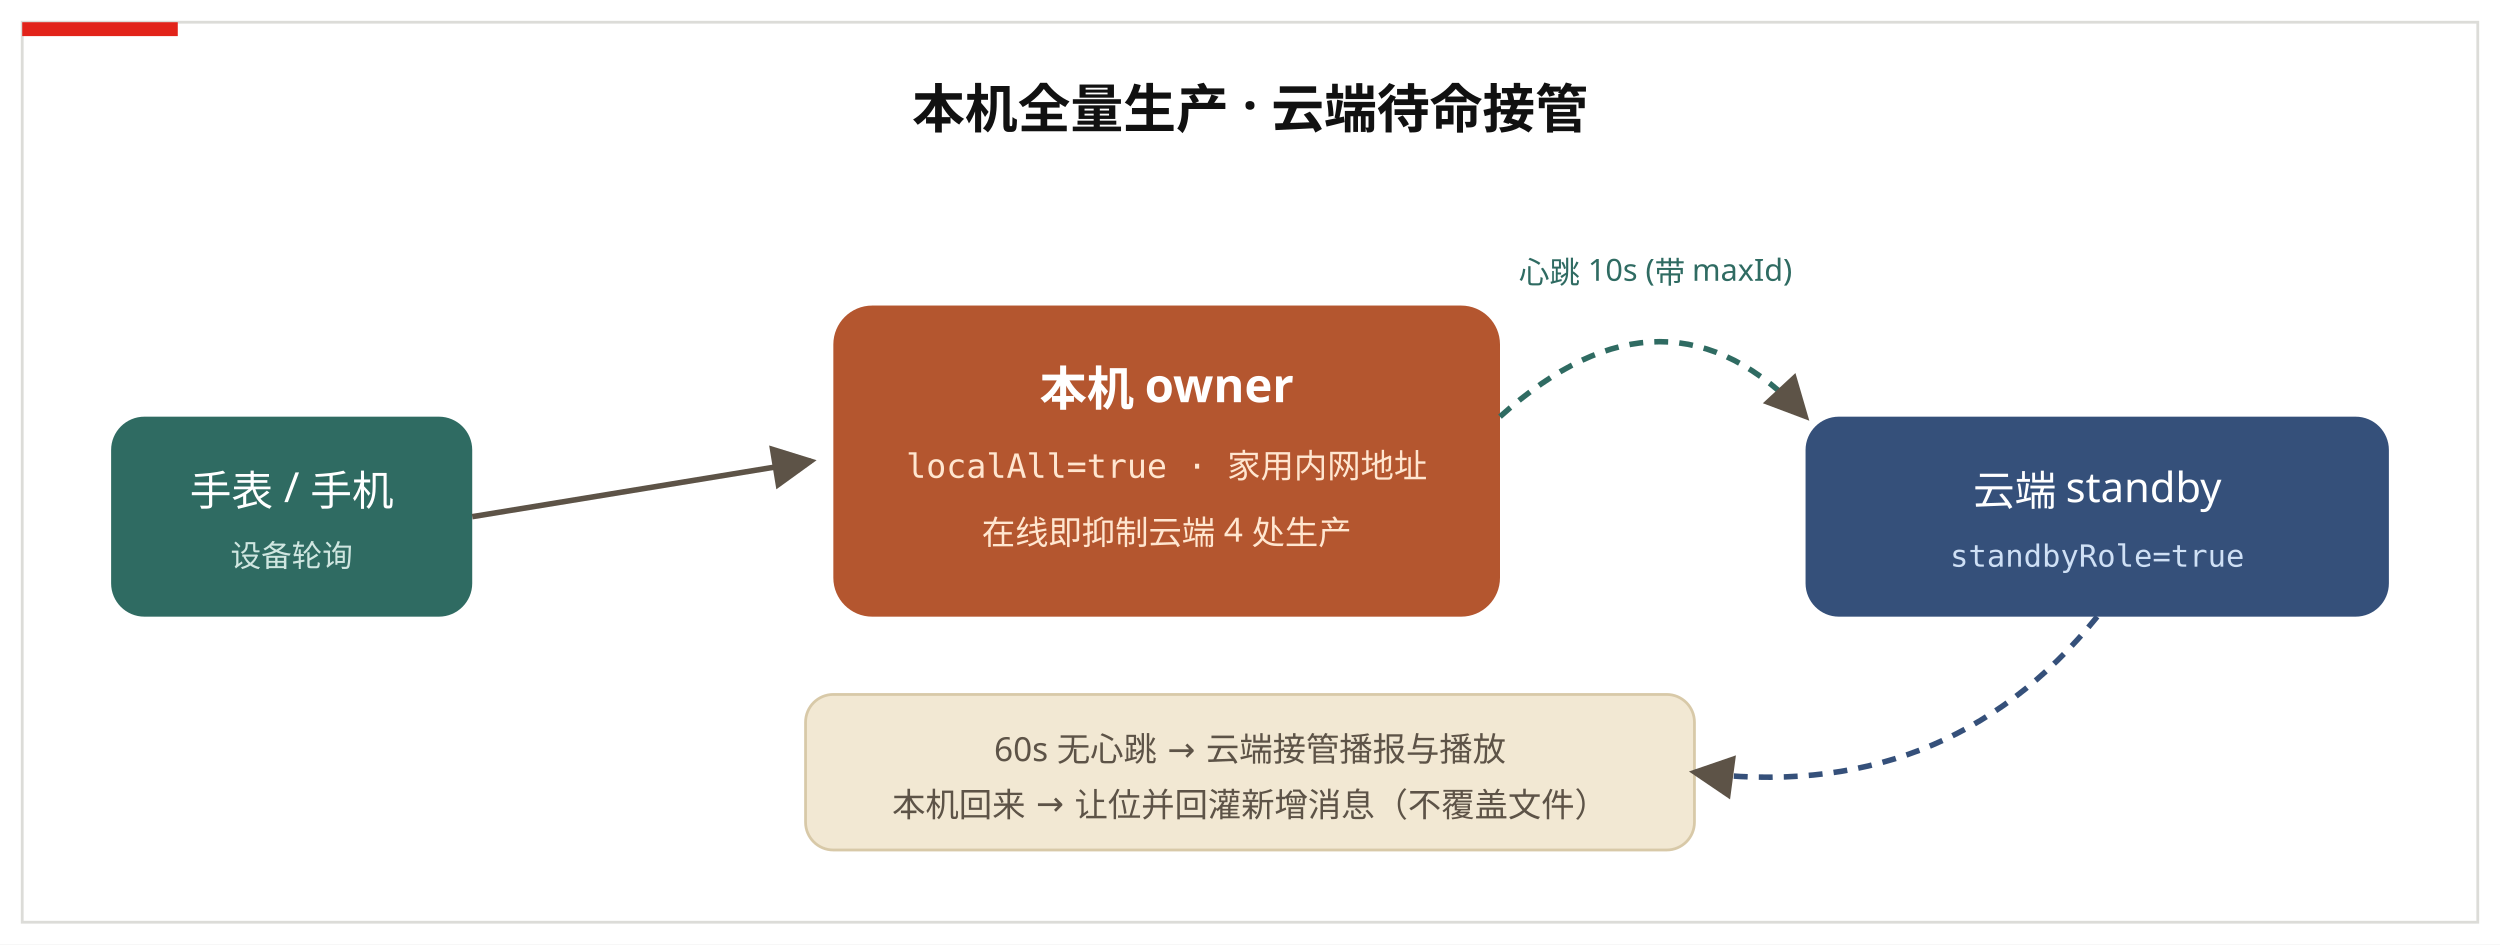
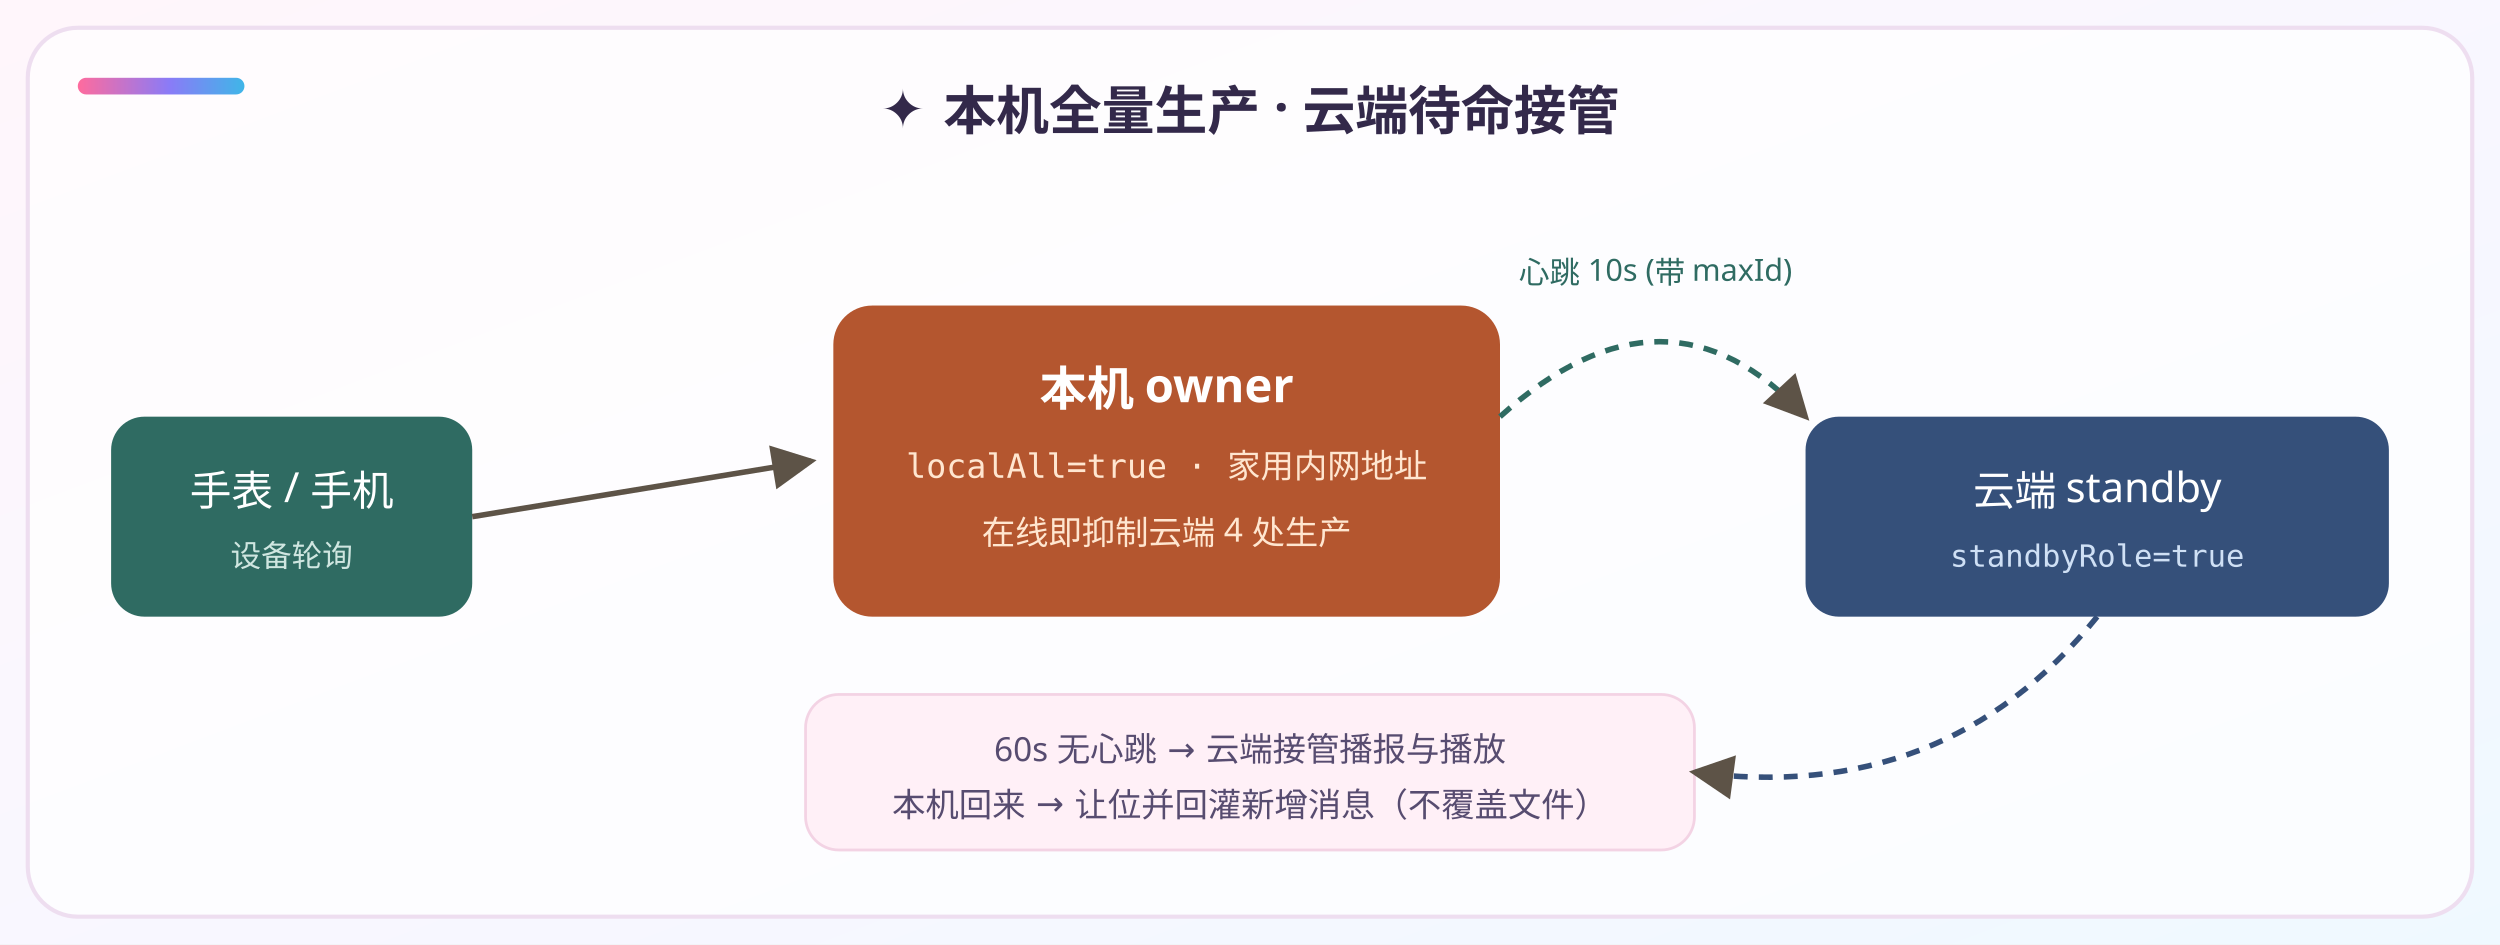
<svg xmlns="http://www.w3.org/2000/svg" viewBox="0 0 900 340" width="900" height="340" role="img" aria-label="本机云端主备流程">
-   <rect width="900" height="340" fill="#ffffff" />
-   <rect x="8" y="8" width="884" height="324" fill="none" stroke="#dcdcd8" stroke-width="1" />
-   <rect x="8" y="8" width="56" height="5" fill="#e2231a" />
-   <text x="450" y="46" text-anchor="middle" font-family="'Microsoft YaHei','PingFang SC',sans-serif" font-size="19" font-weight="bold" fill="#111111">本机全量生产 · 云端待命接管</text>
+   <defs>
+     <linearGradient id="fbg" x1="0" y1="0" x2="1" y2="1">
+       <stop offset="0" stop-color="#fff6fb" />
+       <stop offset="55%" stop-color="#f8f7ff" />
+       <stop offset="100%" stop-color="#eff9ff" />
+     </linearGradient>
+     <linearGradient id="frim" x1="0" y1="0" x2="1" y2="0">
+       <stop offset="0" stop-color="#ff6b9d" />
+       <stop offset="55%" stop-color="#8a7bf7" />
+       <stop offset="100%" stop-color="#3fb6e8" />
+     </linearGradient>
+   </defs>
+   <rect width="900" height="340" fill="url(#fbg)" />
+   <rect x="10" y="10" width="880" height="320" rx="18" fill="#ffffff" fill-opacity=".72" stroke="#eedef0" stroke-width="1.5" />
+   <rect x="28" y="28" width="60" height="6" rx="3" fill="url(#frim)" />
+   <text x="450" y="46" text-anchor="middle" font-family="'Microsoft YaHei','PingFang SC',sans-serif" font-size="19" font-weight="bold" fill="#33294a">✦ 本机全量生产 · 云端待命接管</text>
  <rect x="40" y="150" width="130" height="72" rx="12" fill="#2f6b62" />
  <text x="105" y="182" text-anchor="middle" font-family="'Microsoft YaHei','PingFang SC',sans-serif" font-size="15" fill="#fff">手表 / 手机</text>
  <text x="105" y="204" text-anchor="middle" font-family="ui-monospace,Consolas,monospace" font-size="11" fill="#cfe6e0">设备轮询</text>
  <rect x="300" y="110" width="240" height="112" rx="14" fill="#b4562f" />
  <text x="420" y="146" text-anchor="middle" font-family="'Microsoft YaHei','PingFang SC',sans-serif" font-size="17" font-weight="bold" fill="#fff">本机 owner</text>
  <text x="420" y="172" text-anchor="middle" font-family="ui-monospace,Consolas,monospace" font-size="12" fill="#ffe6d0">localAll=true · 家用内网地址</text>
  <text x="420" y="196" text-anchor="middle" font-family="'Microsoft YaHei','PingFang SC',sans-serif" font-size="12" fill="#ffe6d0">在线即抑制云端 4 处生产</text>
  <rect x="650" y="150" width="210" height="72" rx="12" fill="#35507a" />
  <text x="755" y="182" text-anchor="middle" font-family="'Microsoft YaHei','PingFang SC',sans-serif" font-size="15" fill="#fff">云端 standby</text>
  <text x="755" y="204" text-anchor="middle" font-family="ui-monospace,Consolas,monospace" font-size="11" fill="#cfe0f5">standbyRole=true</text>
  <path d="M170 186 L292 166" stroke="#5d5347" stroke-width="2" fill="none" marker-end="url(#ar)" />
  <defs>
    <marker id="ar" markerWidth="8" markerHeight="8" refX="7" refY="4" orient="auto">
      <path d="M0 0 L8 4 L0 8 Z" fill="#5d5347" />
    </marker>
  </defs>
  <path d="M540 150 Q600 96 650 150" stroke="#2f6b62" stroke-width="2" fill="none" stroke-dasharray="5 4" marker-end="url(#ar)" />
  <text x="596" y="102" text-anchor="middle" font-family="'Microsoft YaHei','PingFang SC',sans-serif" font-size="11" fill="#2f6b62">心跳 10s (带 maxId)</text>
-   <rect x="290" y="250" width="320" height="56" rx="10" fill="#f2e8d3" stroke="#d8c9a8" />
-   <text x="450" y="274" text-anchor="middle" font-family="'Microsoft YaHei','PingFang SC',sans-serif" font-size="12" fill="#5d5347">60s 无心跳 → 云端接管播报与播放</text>
-   <text x="450" y="294" text-anchor="middle" font-family="'Microsoft YaHei','PingFang SC',sans-serif" font-size="12" fill="#5d5347">本机回来 → 让位并回灌新增消息（不覆盖文件）</text>
+   <rect x="290" y="250" width="320" height="56" rx="12" fill="#fff0f7" stroke="#f3d3e4" />
+   <text x="450" y="274" text-anchor="middle" font-family="'Microsoft YaHei','PingFang SC',sans-serif" font-size="12" fill="#574c70">60s 无心跳 → 云端接管播报与播放</text>
+   <text x="450" y="294" text-anchor="middle" font-family="'Microsoft YaHei','PingFang SC',sans-serif" font-size="12" fill="#574c70">本机回来 → 让位并回灌新增消息（不覆盖文件）</text>
  <path d="M755 222 Q700 290 610 278" stroke="#35507a" stroke-width="2" fill="none" stroke-dasharray="5 4" marker-end="url(#ar)" />
</svg>
